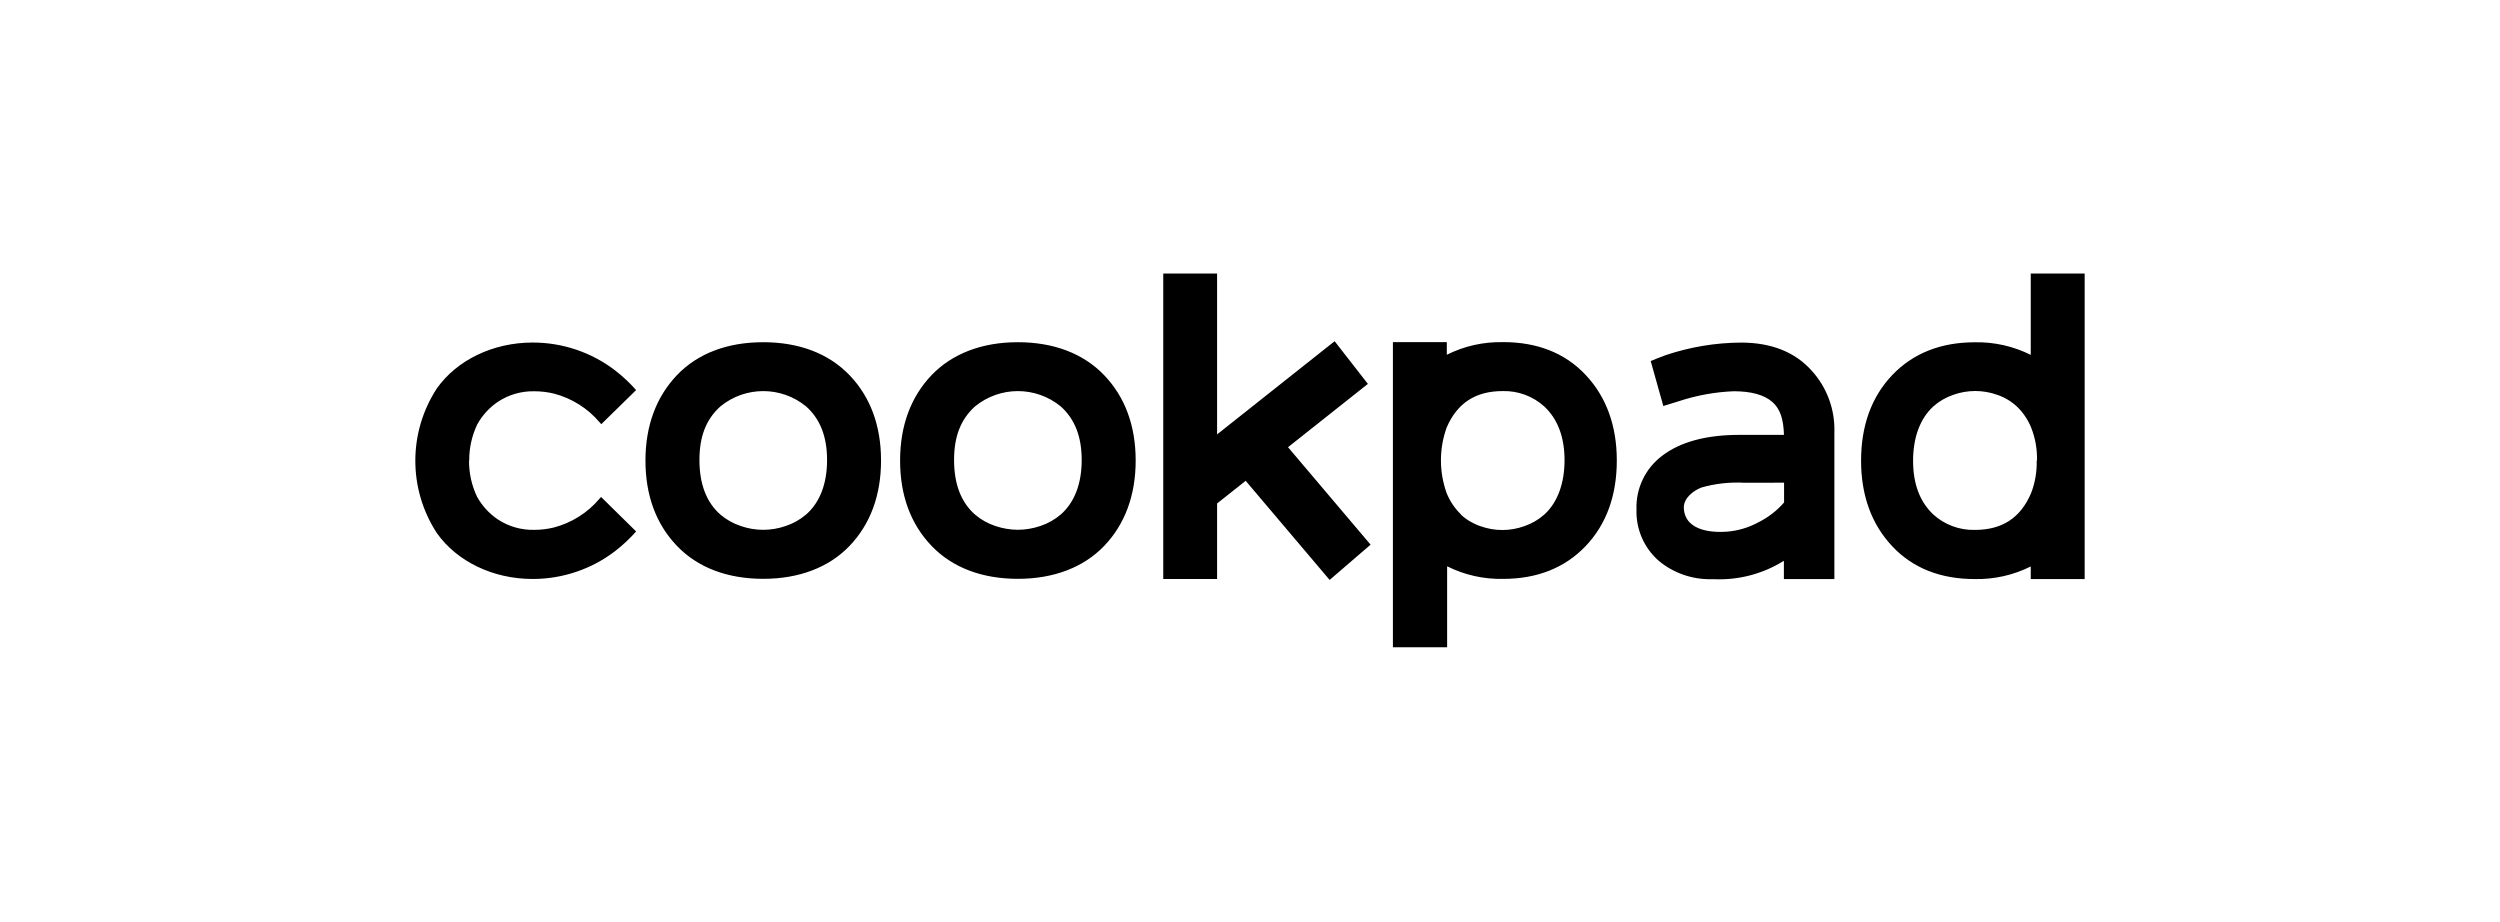
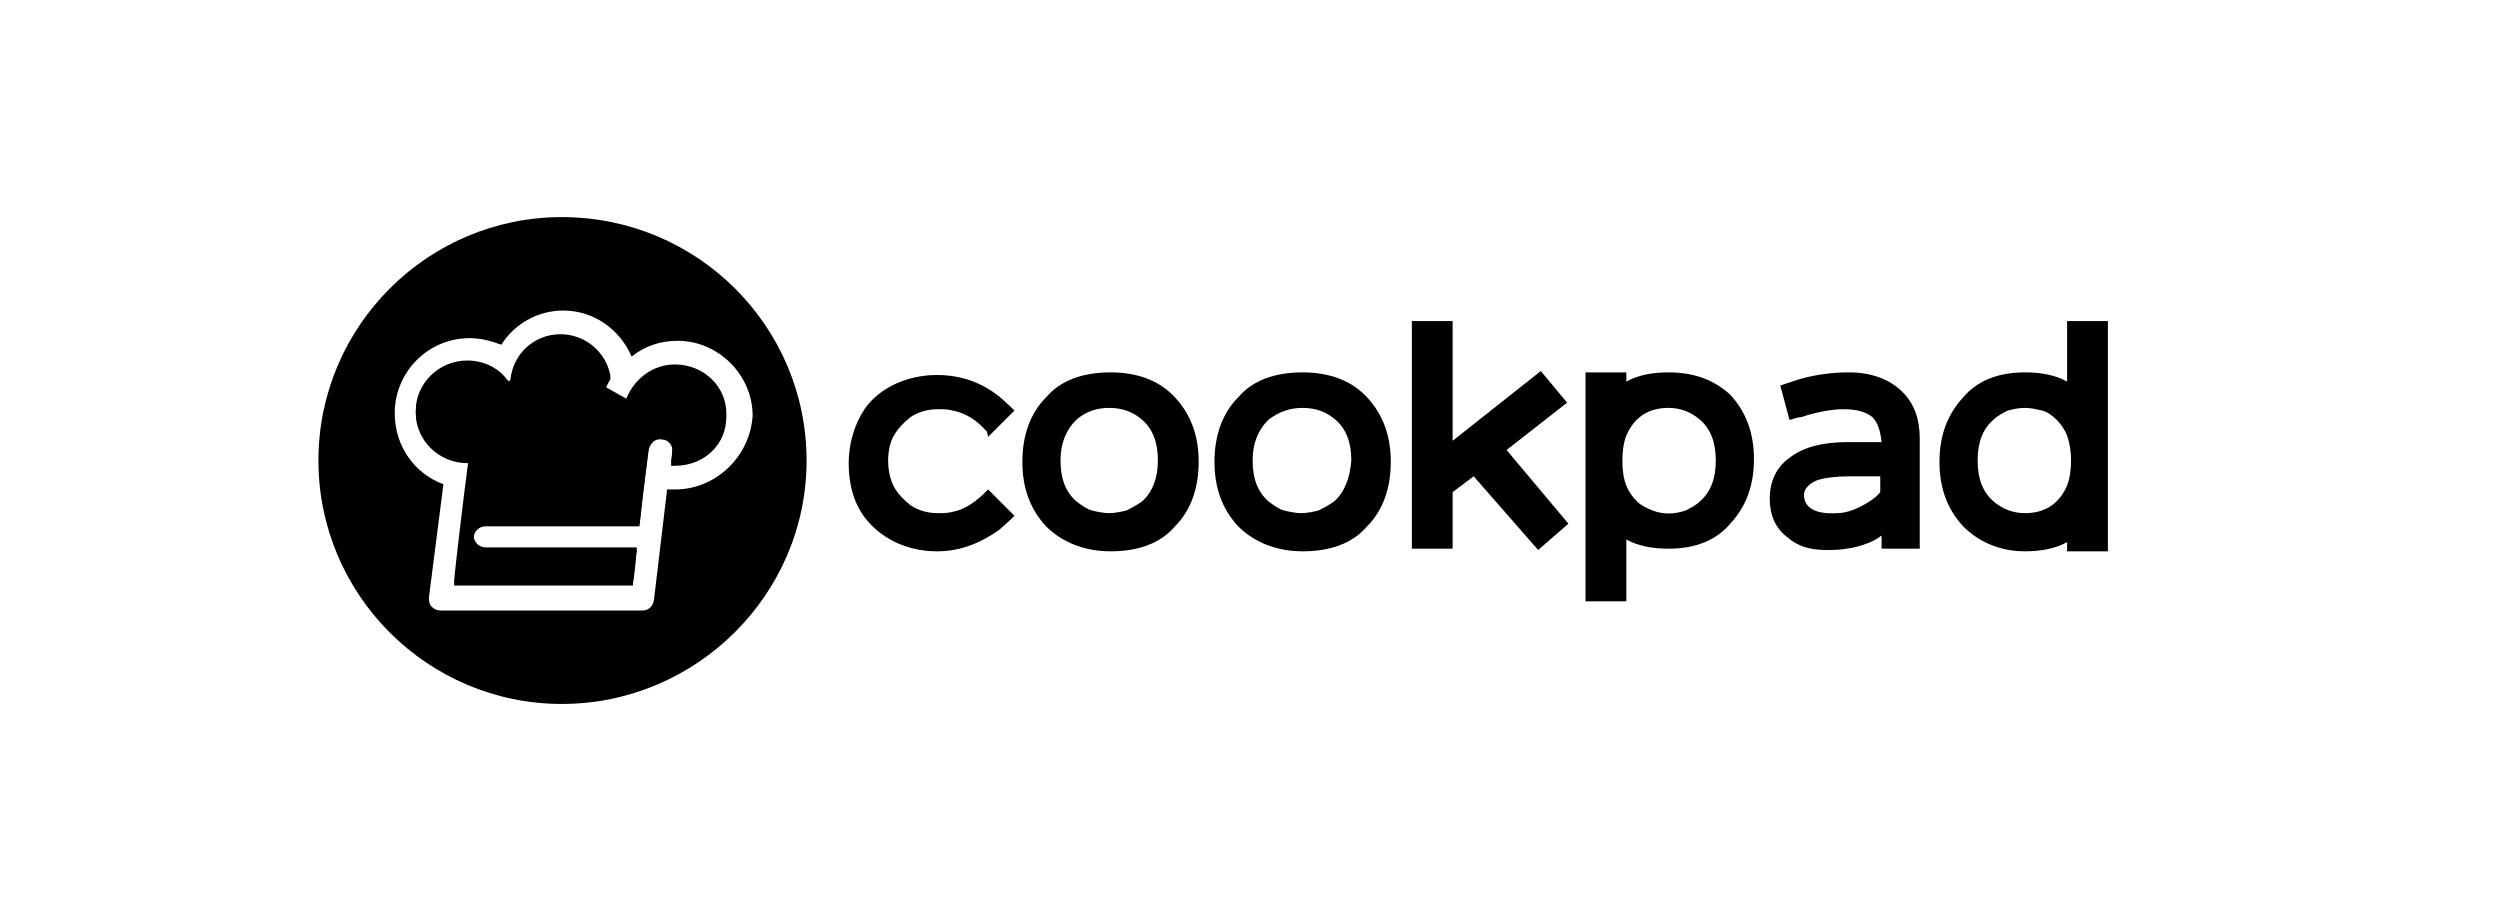
- <svg xmlns="http://www.w3.org/2000/svg" height="70" viewBox="0 0 190 70" width="190">
-   <path d="m126.595 26.99c-.403.139-1.142.45-1.142.45l.959 3.416.173-.053 1.007-.311c1.349-.446 2.754-.701 4.174-.757 1.324 0 2.308.273 2.922.805.614.532.859 1.327.892 2.511h-3.401c-2.495 0-4.457.527-5.834 1.572-1.295.961-2.032 2.497-1.972 4.106-.048 1.484.572 2.911 1.689 3.891 1.11.923 2.514 1.419 3.958 1.399h.249c1.87.082 3.72-.406 5.306-1.399v1.39h3.838v-11.174c.051-1.713-.562-3.38-1.713-4.653-1.281-1.437-3.089-2.147-5.387-2.147-1.945.012-3.875.335-5.718.954zm8.995 11.198c-.544.624-1.206 1.135-1.948 1.505-.74.404-1.558.648-2.399.714-2.072.139-3.272-.556-3.272-1.85 0-.68.676-1.251 1.348-1.509 1.058-.299 2.159-.42 3.257-.359l3.013-.005zm-21.382-12.185c-1.474-.03-2.933.299-4.25.958v-.958h-4.097v23.187h4.121v-6.152c1.318.66 2.777.989 4.25.958 2.591 0 4.701-.839 6.28-2.496s2.365-3.857 2.365-6.502c0-2.645-.796-4.83-2.365-6.502-1.569-1.672-3.684-2.496-6.28-2.496zm3.166 13.096c-.441.394-.956.695-1.516.886-1.084.395-2.274.395-3.358 0-.555-.188-1.063-.492-1.492-.891h.024c-.475-.458-.846-1.012-1.089-1.624-.576-1.606-.576-3.363 0-4.969.801-1.869 2.197-2.779 4.265-2.779 1.164-.03 2.294.388 3.157 1.169 1.022.958 1.54 2.329 1.54 4.078s-.518 3.206-1.53 4.13zm36.963-18.309v6.181c-1.318-.659-2.777-.988-4.25-.958-2.591 0-4.701.839-6.28 2.496s-2.365 3.857-2.365 6.502.796 4.83 2.365 6.502c1.569 1.672 3.684 2.496 6.28 2.496 1.474.03 2.933-.299 4.25-.958v.958h4.097v-23.22zm.451 14.217c.024.849-.123 1.695-.432 2.487-.801 1.869-2.197 2.779-4.265 2.779-1.164.031-2.294-.388-3.157-1.169-1.022-.958-1.54-2.329-1.54-4.078s.518-3.201 1.53-4.13c.441-.394.956-.695 1.516-.886 1.085-.391 2.273-.391 3.358 0 .555.188 1.063.492 1.492.891.475.458.846 1.012 1.089 1.624.309.79.455 1.634.432 2.482zm-53.356-9.075-8.933 7.082v-12.223h-4.092v23.211h4.092v-5.74l2.173-1.72 6.38 7.532 3.113-2.679-6.275-7.408 6.069-4.811zm-43.425.077c-2.715-.005-4.984.853-6.553 2.496-1.569 1.644-2.399 3.833-2.399 6.497s.816 4.844 2.399 6.493c1.583 1.648 3.838 2.496 6.553 2.496s4.984-.862 6.553-2.496c1.569-1.634 2.399-3.833 2.399-6.493s-.816-4.844-2.399-6.493c-1.583-1.648-3.838-2.501-6.553-2.501zm1.703 13.968c-1.104.386-2.307.386-3.411 0-.574-.189-1.105-.488-1.564-.882-1.046-.925-1.578-2.314-1.578-4.13 0-1.816.518-3.105 1.588-4.073 1.895-1.558 4.629-1.558 6.524 0 1.07.958 1.588 2.3 1.588 4.073 0 1.773-.533 3.201-1.578 4.126-.46.395-.993.697-1.569.886zm17.649-13.968c-2.715-.005-4.984.863-6.553 2.496-1.569 1.634-2.399 3.833-2.399 6.497s.816 4.844 2.399 6.493c1.583 1.648 3.838 2.496 6.553 2.496s4.984-.862 6.553-2.496c1.569-1.634 2.399-3.833 2.399-6.493s-.816-4.844-2.399-6.493c-1.583-1.648-3.838-2.501-6.553-2.501zm1.703 13.968c-.548.187-1.124.284-1.703.287-.581-.004-1.158-.101-1.708-.287-.574-.189-1.105-.488-1.564-.882-1.046-.925-1.578-2.314-1.578-4.13 0-1.816.518-3.105 1.588-4.073 1.895-1.558 4.629-1.558 6.524 0 1.07.958 1.588 2.3 1.588 4.073 0 1.773-.533 3.201-1.578 4.126-.46.395-.993.697-1.569.886zm-41.223-9.44c.824-.544 1.795-.824 2.782-.8.498-0.0.994.059 1.478.177 1.358.353 2.574 1.118 3.478 2.19l.12.134 2.648-2.592c-.485-.549-1.022-1.052-1.602-1.5-1.798-1.374-4.001-2.117-6.265-2.113-3.032 0-5.762 1.351-7.268 3.474-2.193 3.347-2.193 7.674 0 11.021 1.511 2.127 4.236 3.474 7.268 3.474 2.264.004 4.467-.739 6.265-2.113.58-.448 1.117-.95 1.602-1.5l-2.663-2.621-.12.134c-.904 1.072-2.12 1.837-3.478 2.19-.484.118-.98.177-1.478.177-.988.024-1.959-.256-2.782-.8-.651-.442-1.189-1.031-1.569-1.72-.407-.856-.615-1.793-.609-2.741l.014-.014c-.005-.946.203-1.881.609-2.736.38-.689.917-1.278 1.569-1.72z" />
+ <svg xmlns="http://www.w3.org/2000/svg" viewBox="0 0 190 70" height="70" width="190">
+   <path d="M140.5,28.3c-1.3,0-2.9,0.2-4.3,0.7c-0.3,0.1-0.9,0.3-0.9,0.3l0.7,2.6l0.1,0c0,0,0.5-0.2,0.8-0.2c0,0,1.7-0.6,3.2-0.6 c1,0,1.7,0.2,2.2,0.6c0.4,0.4,0.6,1,0.7,1.9h-2.6c-1.9,0-3.4,0.4-4.4,1.2c-1,0.7-1.5,1.8-1.5,3.1c0,1.2,0.4,2.2,1.3,2.9 c0.8,0.7,1.7,1,3,1c0.1,0,0.1,0,0.2,0c0.8,0,1.9-0.1,2.9-0.5c0.3-0.1,0.7-0.3,1.1-0.6v1h2.9v-8.4c0-1.4-0.4-2.6-1.3-3.5 C143.6,28.8,142.2,28.3,140.5,28.3z M142.9,36.3v1.1c-0.3,0.4-0.9,0.8-1.5,1.1c-0.6,0.3-1.2,0.5-1.8,0.5c-1.6,0.1-2.5-0.4-2.5-1.4 c0-0.5,0.5-0.9,1-1.1c0.6-0.2,1.5-0.3,2.5-0.3H142.9z" />
+   <path d="M126.8,28.3c-1.2,0-2.3,0.2-3.2,0.7v-0.7h-3.1v17.4h3.1V41c0.9,0.5,2,0.7,3.2,0.7c2,0,3.6-0.6,4.7-1.9 c1.2-1.3,1.8-2.9,1.8-4.9c0-2-0.6-3.6-1.8-4.9C130.3,28.9,128.8,28.3,126.8,28.3z M124.4,38.1c-0.3-0.3-0.6-0.7-0.8-1.2 c-0.2-0.5-0.3-1.1-0.3-1.9c0-0.7,0.1-1.4,0.3-1.9c0.6-1.4,1.7-2.1,3.2-2.1c0.9,0,1.7,0.3,2.4,0.9c0.8,0.7,1.2,1.7,1.2,3.1 c0,1.4-0.4,2.4-1.2,3.1c-0.3,0.3-0.7,0.5-1.1,0.7c-0.9,0.3-1.7,0.3-2.5,0C125.1,38.6,124.7,38.4,124.4,38.1z" />
+   <path d="M157.1,24.4V29c-0.9-0.5-2-0.7-3.2-0.7c-2,0-3.6,0.6-4.7,1.9c-1.2,1.3-1.8,2.9-1.8,4.9c0,2,0.6,3.6,1.8,4.9 c1.2,1.2,2.8,1.9,4.7,1.9c1.2,0,2.3-0.2,3.2-0.7v0.7h3.1V24.4H157.1z M157.4,35c0,0.7-0.1,1.4-0.3,1.9c-0.6,1.4-1.7,2.1-3.2,2.1 c-0.9,0-1.7-0.3-2.4-0.9c-0.8-0.7-1.2-1.7-1.2-3.1c0-1.4,0.4-2.4,1.2-3.1c0.3-0.3,0.7-0.5,1.1-0.7c0.4-0.1,0.8-0.2,1.3-0.2 s0.8,0.1,1.3,0.2c0.4,0.1,0.8,0.4,1.1,0.7c0.3,0.3,0.6,0.7,0.8,1.2C157.3,33.7,157.4,34.3,157.4,35z" />
+   <polygon points="119.1,30.6 117.1,28.2 110.4,33.5 110.4,24.4 107.3,24.4 107.3,41.7 110.4,41.7 110.4,37.4 112,36.2 116.9,41.8  119.2,39.8 114.5,34.2  " />
+   <path d="M84.4,28.3c-2.1,0-3.8,0.6-4.9,1.9c-1.2,1.2-1.8,2.9-1.8,4.9c0,2,0.6,3.6,1.8,4.9c1.2,1.2,2.9,1.9,4.9,1.9 c2.1,0,3.8-0.6,4.9-1.9c1.2-1.2,1.8-2.9,1.8-4.9c0-2-0.6-3.6-1.8-4.9C88.1,28.9,86.4,28.3,84.4,28.3z M86.8,38.1 c-0.4,0.3-0.8,0.5-1.2,0.7c-0.4,0.1-0.9,0.2-1.3,0.2c-0.4,0-0.9-0.1-1.3-0.2c-0.4-0.1-0.8-0.4-1.2-0.7c-0.8-0.7-1.2-1.7-1.2-3.1 c0-1.3,0.4-2.3,1.2-3.1c0.7-0.6,1.5-0.9,2.5-0.9c1,0,1.8,0.3,2.5,0.9c0.8,0.7,1.2,1.7,1.2,3.1C88,36.3,87.6,37.4,86.8,38.1z" />
+   <path d="M99,28.3c-2.1,0-3.8,0.6-4.9,1.9c-1.2,1.2-1.8,2.9-1.8,4.9c0,2,0.6,3.6,1.8,4.9c1.2,1.2,2.9,1.9,4.9,1.9 c2.1,0,3.8-0.6,4.9-1.9c1.2-1.2,1.8-2.9,1.8-4.9c0-2-0.6-3.6-1.8-4.9C102.7,28.9,101,28.3,99,28.3z M101.4,38.1 c-0.4,0.3-0.8,0.5-1.2,0.7c-0.4,0.1-0.9,0.2-1.3,0.2c-0.4,0-0.9-0.1-1.3-0.2c-0.4-0.1-0.8-0.4-1.2-0.7c-0.8-0.7-1.2-1.7-1.2-3.1 c0-1.3,0.4-2.3,1.2-3.1C97.2,31.3,98,31,99,31s1.8,0.3,2.5,0.9c0.8,0.7,1.2,1.7,1.2,3.1C102.6,36.3,102.2,37.4,101.4,38.1z" />
+   <path d="M67.5,35c0,0.6,0.1,1.4,0.5,2.1c0.3,0.5,0.7,0.9,1.2,1.3c0.6,0.4,1.3,0.6,2.1,0.6c0.4,0,0.7,0,1.1-0.1 c1-0.2,1.8-0.8,2.6-1.6l0.1-0.1l2,2c0,0-0.6,0.6-1.2,1.1c-1.3,0.9-2.8,1.6-4.7,1.6c-2.3,0-4.3-1-5.5-2.6c-0.9-1.2-1.2-2.7-1.2-4.1 s0.4-2.9,1.2-4.1c1.1-1.6,3.2-2.6,5.5-2.6c1.9,0,3.4,0.6,4.7,1.6c0.6,0.5,1.2,1.1,1.2,1.1l-2,2L75,32.8c-0.8-0.9-1.6-1.4-2.6-1.6 c-0.4-0.1-0.7-0.1-1.1-0.1c-0.8,0-1.5,0.2-2.1,0.6c-0.5,0.4-0.9,0.8-1.2,1.3C67.6,33.6,67.5,34.4,67.5,35z" />
+   <path d="M51.3,35.4c-0.1,0-0.2,0-0.3,0l0.1-1c0.1-0.5-0.3-1-0.8-1c-0.5-0.1-0.9,0.3-1,0.8c0,0-0.4,3-0.7,5.8H36.9 c-0.5,0-0.9,0.4-0.9,0.9c0,0.5,0.4,0.9,0.9,0.9h11.5c-0.2,1.3-0.3,2.3-0.3,2.7c-1.3,0-11.9,0-13.6,0c0.2-1.4,0.9-7.2,1.1-9.3 c0,0-0.1,0-0.1,0c-2.1,0-3.9-1.7-3.9-3.8c0-2.1,1.7-3.8,3.9-3.8c1.2,0,2.3,0.6,3,1.4c0.1,0.1,0.2,0.1,0.3,0c0.2-1.9,1.8-3.4,3.8-3.4 c1.9,0,3.5,1.4,3.8,3.2c-0.1,0.2-0.3,0.5-0.4,0.8l1.6,0.9c0.5-1.5,2-2.6,3.7-2.6c2.1,0,3.9,1.7,3.9,3.8S53.5,35.4,51.3,35.4z" />
+   <path d="M51.3,27.7c-1.7,0-3.1,1.1-3.7,2.6l-1.6-0.9c0.1-0.3,0.2-0.5,0.4-0.8c-0.3-1.8-1.9-3.2-3.8-3.2c-2,0-3.6,1.5-3.8,3.4 c0,0.2-0.2,0.2-0.3,0c-0.7-0.9-1.8-1.4-3-1.4c-2.1,0-3.9,1.7-3.9,3.8c0,2.1,1.7,3.8,3.9,3.8c0,0,0.1,0,0.1,0c-0.3,2.2-1,8-1.1,9.3 c1.7,0,12.2,0,13.6,0c0.1-0.4,0.2-1.4,0.3-2.7H36.9c-0.5,0-0.9-0.4-0.9-0.9c0-0.5,0.4-0.9,0.9-0.9h11.7c0.3-2.8,0.7-5.8,0.7-5.8 c0.1-0.5,0.5-0.9,1-0.8c0.5,0.1,0.8,0.5,0.8,1l-0.1,1c0.1,0,0.2,0,0.3,0c2.1,0,3.9-1.7,3.9-3.8C55.2,29.4,53.5,27.7,51.3,27.7z" />
+   <path d="M42.7,16.5c-10.2,0-18.5,8.3-18.5,18.5c0,10.2,8.3,18.5,18.5,18.5S61.3,45.2,61.3,35C61.3,24.8,53,16.5,42.7,16.5z  M51.3,37.2c-0.2,0-0.4,0-0.6,0l-1,8.4c-0.1,0.5-0.4,0.8-0.9,0.8H33.5c-0.3,0-0.5-0.1-0.7-0.3c-0.2-0.2-0.2-0.5-0.2-0.7l1.1-8.6 c-2.2-0.8-3.7-2.9-3.7-5.4c0-3.1,2.5-5.7,5.7-5.7c0.8,0,1.6,0.2,2.4,0.5c1-1.6,2.8-2.6,4.7-2.6c2.3,0,4.3,1.4,5.2,3.5 c1-0.8,2.2-1.2,3.5-1.2c3.1,0,5.7,2.6,5.7,5.7C57,34.7,54.4,37.2,51.3,37.2z" />
</svg>
